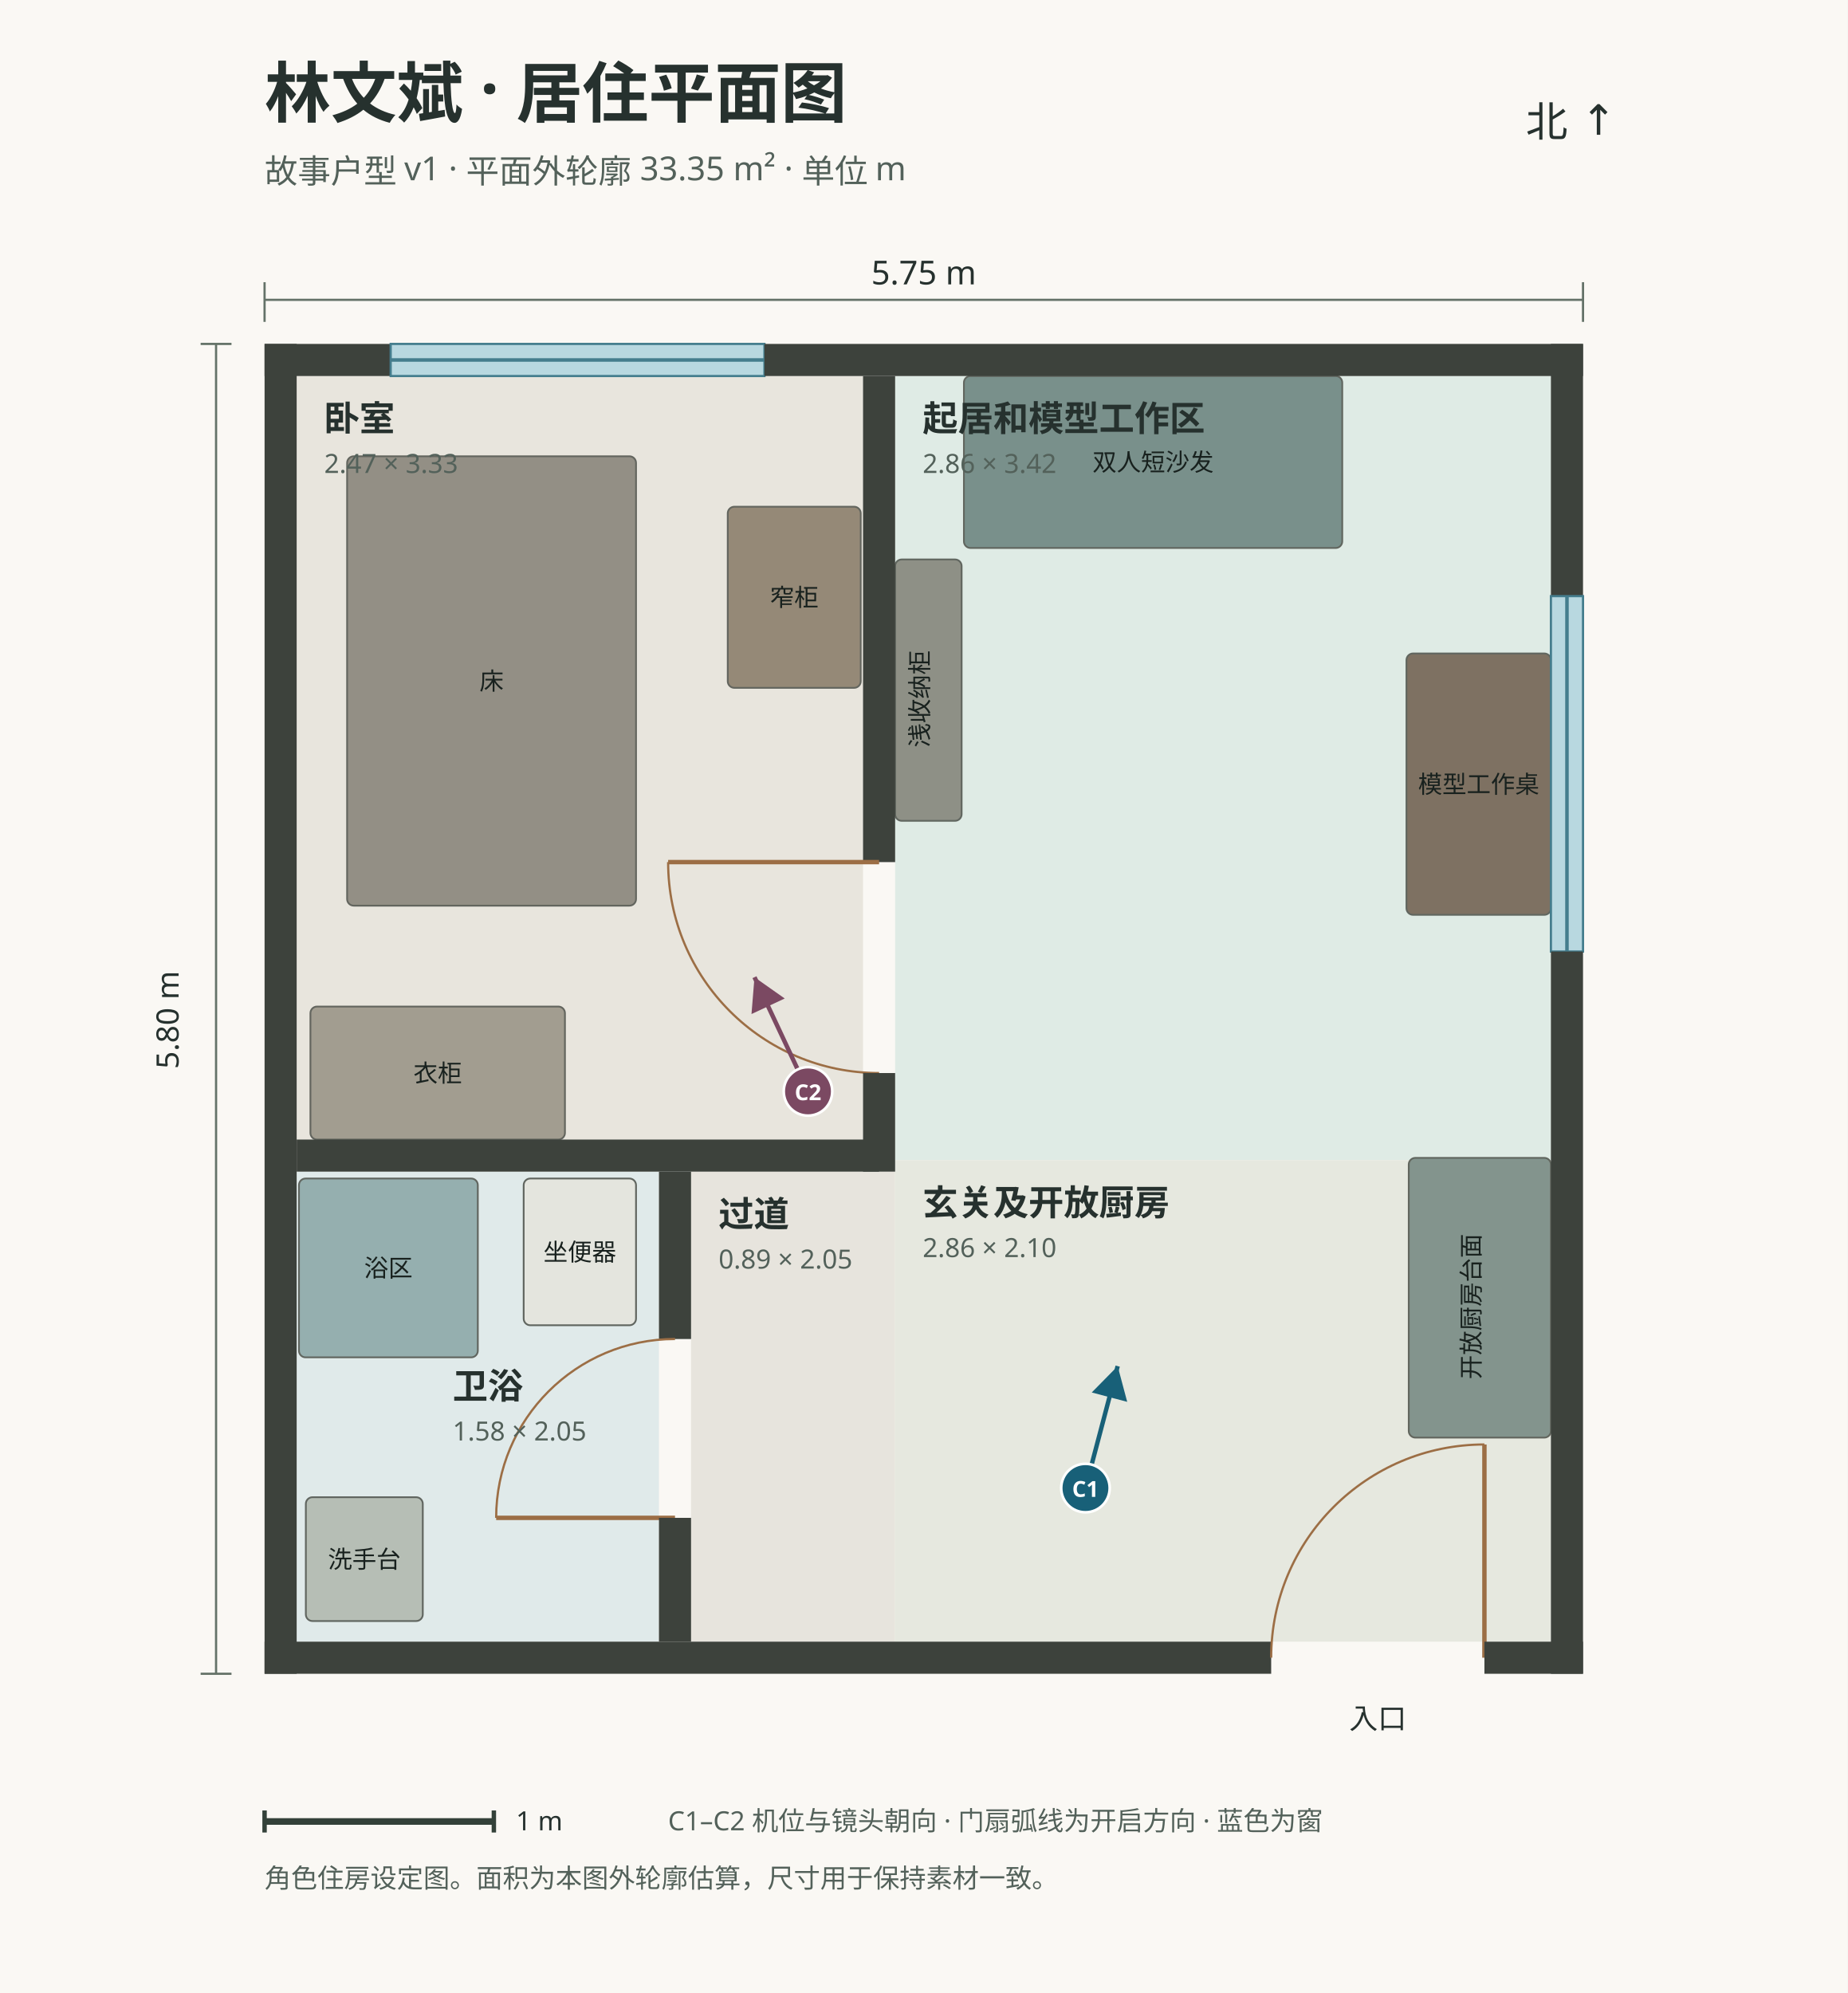
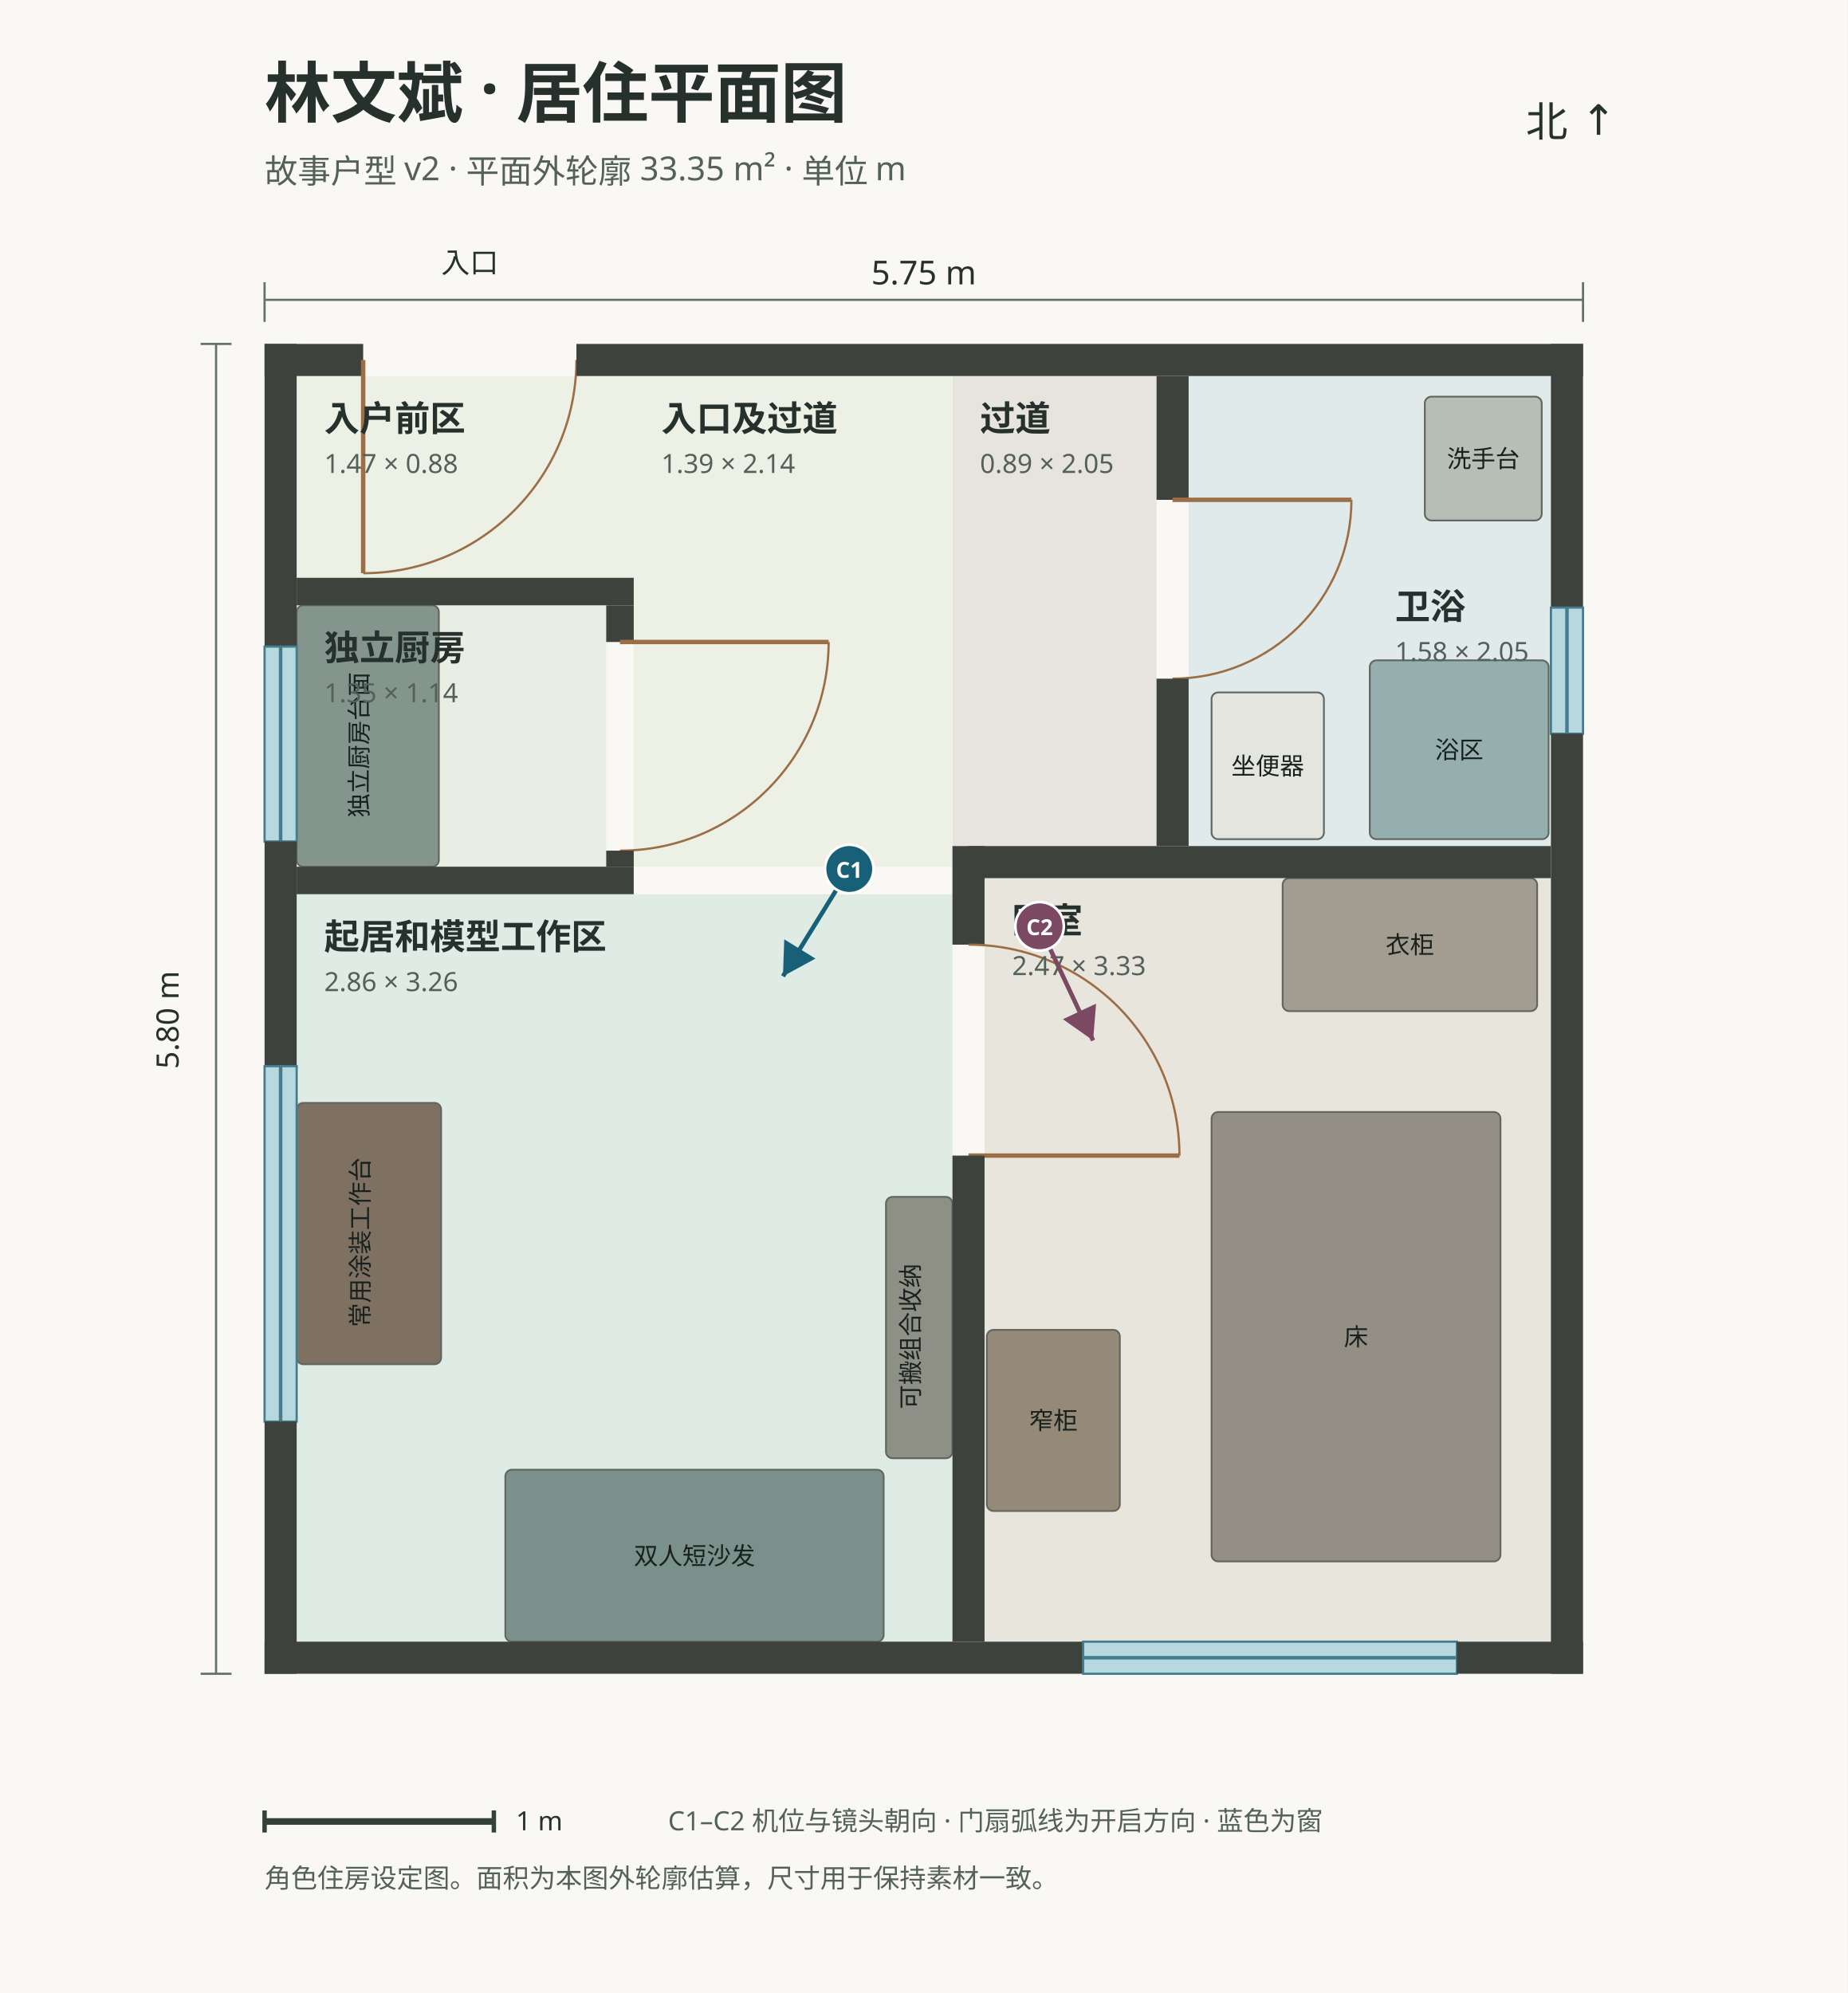
<svg xmlns="http://www.w3.org/2000/svg" width="838" height="904" viewBox="0 0 838 904">
  <rect width="838" height="904" fill="#faf8f4" />
  <g font-family="PingFang SC, Hiragino Sans GB, Microsoft YaHei, sans-serif" fill="#26312e">
    <text x="120" y="53" font-size="30" font-weight="650">林文斌 · 居住平面图</text>
-     <text x="120" y="83" font-size="15" fill="#53615a">故事户型 v1  ·  平面外轮廓 33.35 m²  ·  单位 m</text>
+     <text x="120" y="83" font-size="15" fill="#53615a">故事户型 v2  ·  平面外轮廓 33.35 m²  ·  单位 m</text>
    <text x="733" y="62" font-size="19" text-anchor="end">北 ↑</text>
-     <rect x="134.56" y="170.56" width="256.88" height="346.32" fill="#e8e5dd" />
-     <rect x="134.56" y="531.44" width="164.32" height="213.2" fill="#e0eaea" />
-     <rect x="313.44" y="531.44" width="92.56" height="213.2" fill="#e7e4dd" />
-     <rect x="406" y="170.56" width="297.44" height="355.68" fill="#dfebe5" />
-     <rect x="406" y="526.24" width="297.44" height="218.4" fill="#e6e8df" />
-     <rect x="157.44" y="206.96" width="131.04" height="203.84" fill="#807d72" rx="3" opacity=".82" stroke="#454942" stroke-width="0.8" />
-     <text x="222.96" y="312.88" font-size="11" text-anchor="middle" fill="#18211e">床</text>
-     <rect x="330.08" y="229.84" width="60.32" height="82.16" fill="#837560" rx="3" opacity=".82" stroke="#454942" stroke-width="0.8" />
-     <text x="360.24" y="274.92" font-size="11" text-anchor="middle" fill="#18211e">窄柜</text>
-     <rect x="140.8" y="456.56" width="115.44" height="60.32" fill="#928d7f" rx="3" opacity=".82" stroke="#454942" stroke-width="0.8" />
-     <text x="198.52" y="490.72" font-size="11" text-anchor="middle" fill="#18211e">衣柜</text>
-     <rect x="437.2" y="170.56" width="171.6" height="78" fill="#637d78" rx="3" opacity=".82" stroke="#454942" stroke-width="0.8" />
-     <text x="523" y="213.56" font-size="11" text-anchor="middle" fill="#18211e">双人短沙发</text>
-     <rect x="637.92" y="296.4" width="65.52" height="118.56" fill="#695746" rx="3" opacity=".82" stroke="#454942" stroke-width="0.8" />
-     <text x="670.68" y="359.68" font-size="11" text-anchor="middle" fill="#18211e">模型工作桌</text>
-     <rect x="406" y="253.76" width="30.16" height="118.56" fill="#7c7d72" rx="3" opacity=".82" stroke="#454942" stroke-width="0.8" />
-     <text x="421.08" y="317.04" font-size="11" text-anchor="middle" fill="#18211e" transform="rotate(-90 421.08 317.04)">浅收纳柜</text>
-     <rect x="638.96" y="525.2" width="64.48" height="126.88" fill="#6e817b" rx="3" opacity=".82" stroke="#454942" stroke-width="0.8" />
-     <text x="671.2" y="592.64" font-size="11" text-anchor="middle" fill="#18211e" transform="rotate(-90 671.2 592.64)">开放厨房台面</text>
-     <rect x="135.6" y="534.56" width="81.12" height="81.12" fill="#85a2a2" rx="3" opacity=".82" stroke="#454942" stroke-width="0.8" />
-     <text x="176.16" y="579.12" font-size="11" text-anchor="middle" fill="#18211e">浴区</text>
-     <rect x="237.52" y="534.56" width="50.96" height="66.56" fill="#e5e4dc" rx="3" opacity=".82" stroke="#454942" stroke-width="0.8" />
-     <text x="263" y="571.84" font-size="11" text-anchor="middle" fill="#18211e">坐便器</text>
-     <rect x="138.72" y="679.12" width="53.04" height="56.16" fill="#adb4aa" rx="3" opacity=".82" stroke="#454942" stroke-width="0.8" />
-     <text x="165.24" y="711.2" font-size="11" text-anchor="middle" fill="#18211e">洗手台</text>
-     <rect x="120" y="156" width="57.2" height="14.56" fill="#3d423c" />
-     <rect x="177.2" y="156" width="169.52" height="14.56" fill="#b8d8e0" stroke="#447d8d" stroke-width="1" />
-     <line x1="177.2" y1="163.28" x2="346.72" y2="163.28" stroke="#447d8d" stroke-width="1.6" />
-     <rect x="346.72" y="156" width="371.28" height="14.56" fill="#3d423c" />
-     <rect x="703.44" y="156" width="14.56" height="114.4" fill="#3d423c" />
-     <rect x="703.44" y="270.4" width="14.56" height="161.2" fill="#b8d8e0" stroke="#447d8d" stroke-width="1" />
-     <line x1="710.72" y1="270.4" x2="710.72" y2="431.6" stroke="#447d8d" stroke-width="1.6" />
-     <rect x="703.44" y="431.6" width="14.56" height="327.6" fill="#3d423c" />
-     <rect x="120" y="744.64" width="456.56" height="14.56" fill="#3d423c" />
-     <line x1="673.28" y1="751.92" x2="673.28" y2="655.2" stroke="#9c6e45" stroke-width="2" />
-     <path d="M576.56,751.92 A96.72,96.72 0 0 1 673.28,655.2" fill="none" stroke="#9c6e45" stroke-width="1" />
-     <rect x="673.28" y="744.64" width="44.72" height="14.56" fill="#3d423c" />
-     <rect x="120" y="156" width="14.56" height="603.2" fill="#3d423c" />
-     <rect x="391.44" y="170.56" width="14.56" height="220.48" fill="#3d423c" />
-     <line x1="398.72" y1="391.04" x2="303.04" y2="391.04" stroke="#9c6e45" stroke-width="2" />
-     <path d="M398.72,486.72 A95.68,95.68 0 0 1 303.04,391.04" fill="none" stroke="#9c6e45" stroke-width="1" />
-     <rect x="391.44" y="486.72" width="14.56" height="44.72" fill="#3d423c" />
-     <rect x="134.56" y="516.88" width="264.16" height="14.56" fill="#3d423c" />
-     <rect x="298.88" y="531.44" width="14.56" height="75.92" fill="#3d423c" />
-     <line x1="306.16" y1="688.48" x2="225.04" y2="688.48" stroke="#9c6e45" stroke-width="2" />
-     <path d="M306.16,607.36 A81.12,81.12 0 0 0 225.04,688.48" fill="none" stroke="#9c6e45" stroke-width="1" />
-     <rect x="298.88" y="688.48" width="14.56" height="56.16" fill="#3d423c" />
-     <text x="147.04" y="195.52" font-size="16" font-weight="650">卧室</text>
-     <text x="147.04" y="214.52" font-size="12" fill="#53615a">2.47 × 3.33</text>
-     <text x="205.28" y="634.4" font-size="16" font-weight="650">卫浴</text>
-     <text x="205.28" y="653.4" font-size="12" fill="#53615a">1.58 × 2.05</text>
-     <text x="325.92" y="556.4" font-size="16" font-weight="650">过道</text>
-     <text x="325.92" y="575.4" font-size="12" fill="#53615a">0.89 × 2.05</text>
-     <text x="418.48" y="195.52" font-size="16" font-weight="650">起居和模型工作区</text>
-     <text x="418.48" y="214.52" font-size="12" fill="#53615a">2.86 × 3.42</text>
-     <text x="418.48" y="551.2" font-size="16" font-weight="650">玄关及开放厨房</text>
-     <text x="418.48" y="570.2" font-size="12" fill="#53615a">2.86 × 2.10</text>
+     <rect x="446.56" y="398.32" width="256.88" height="346.32" fill="#e8e5dd" />
+     <rect x="539.12" y="170.56" width="164.32" height="213.2" fill="#e0eaea" />
+     <rect x="432" y="170.56" width="92.56" height="213.2" fill="#e7e4dd" />
+     <rect x="134.56" y="405.6" width="297.44" height="339.04" fill="#dfebe5" />
+     <rect x="287.44" y="170.56" width="144.56" height="222.56" fill="#edf0e5" />
+     <rect x="134.56" y="274.56" width="140.4" height="118.56" fill="#e8eee4" />
+     <rect x="134.56" y="170.56" width="152.88" height="91.52" fill="#edf0e5" />
+     <rect x="549.52" y="504.4" width="131.04" height="203.84" fill="#807d72" rx="3" opacity=".82" stroke="#454942" stroke-width="0.8" />
+     <text x="615.04" y="610.32" font-size="11" text-anchor="middle" fill="#18211e">床</text>
+     <rect x="447.6" y="603.2" width="60.32" height="82.16" fill="#837560" rx="3" opacity=".82" stroke="#454942" stroke-width="0.8" />
+     <text x="477.76" y="648.28" font-size="11" text-anchor="middle" fill="#18211e">窄柜</text>
+     <rect x="581.76" y="398.32" width="115.44" height="60.32" fill="#928d7f" rx="3" opacity=".82" stroke="#454942" stroke-width="0.8" />
+     <text x="639.48" y="432.48" font-size="11" text-anchor="middle" fill="#18211e">衣柜</text>
+     <rect x="229.2" y="666.64" width="171.6" height="78" fill="#637d78" rx="3" opacity=".82" stroke="#454942" stroke-width="0.8" />
+     <text x="315" y="709.64" font-size="11" text-anchor="middle" fill="#18211e">双人短沙发</text>
+     <rect x="134.56" y="500.24" width="65.52" height="118.56" fill="#695746" rx="3" opacity=".82" stroke="#454942" stroke-width="0.8" />
+     <text x="167.32" y="563.52" font-size="11" text-anchor="middle" fill="#18211e" transform="rotate(-90 167.32 563.52)">常用涂装工作台</text>
+     <rect x="401.84" y="542.88" width="30.16" height="118.56" fill="#7c7d72" rx="3" opacity=".82" stroke="#454942" stroke-width="0.8" />
+     <text x="416.92" y="606.16" font-size="11" text-anchor="middle" fill="#18211e" transform="rotate(-90 416.92 606.16)">可搬组合收纳</text>
+     <rect x="134.56" y="274.56" width="64.48" height="118.56" fill="#6e817b" rx="3" opacity=".82" stroke="#454942" stroke-width="0.8" />
+     <text x="166.8" y="337.84" font-size="11" text-anchor="middle" fill="#18211e" transform="rotate(-90 166.8 337.84)">独立厨房台面</text>
+     <rect x="621.28" y="299.52" width="81.12" height="81.12" fill="#85a2a2" rx="3" opacity=".82" stroke="#454942" stroke-width="0.8" />
+     <text x="661.84" y="344.08" font-size="11" text-anchor="middle" fill="#18211e">浴区</text>
+     <rect x="549.52" y="314.08" width="50.96" height="66.56" fill="#e5e4dc" rx="3" opacity=".82" stroke="#454942" stroke-width="0.8" />
+     <text x="575" y="351.36" font-size="11" text-anchor="middle" fill="#18211e">坐便器</text>
+     <rect x="646.24" y="179.92" width="53.04" height="56.16" fill="#adb4aa" rx="3" opacity=".82" stroke="#454942" stroke-width="0.8" />
+     <text x="672.76" y="212" font-size="11" text-anchor="middle" fill="#18211e">洗手台</text>
+     <rect x="120" y="744.64" width="371.28" height="14.56" fill="#3d423c" />
+     <rect x="491.28" y="744.64" width="169.52" height="14.56" fill="#b8d8e0" stroke="#447d8d" stroke-width="1" />
+     <line x1="491.28" y1="751.92" x2="660.8" y2="751.92" stroke="#447d8d" stroke-width="1.6" />
+     <rect x="660.8" y="744.64" width="57.2" height="14.56" fill="#3d423c" />
+     <rect x="120" y="156" width="14.56" height="137.28" fill="#3d423c" />
+     <rect x="120" y="293.28" width="14.56" height="88.4" fill="#b8d8e0" stroke="#447d8d" stroke-width="1" />
+     <line x1="127.28" y1="293.28" x2="127.28" y2="381.68" stroke="#447d8d" stroke-width="1.6" />
+     <rect x="120" y="381.68" width="14.56" height="101.92" fill="#3d423c" />
+     <rect x="120" y="483.6" width="14.56" height="161.2" fill="#b8d8e0" stroke="#447d8d" stroke-width="1" />
+     <line x1="127.28" y1="483.6" x2="127.28" y2="644.8" stroke="#447d8d" stroke-width="1.6" />
+     <rect x="120" y="644.8" width="14.56" height="114.4" fill="#3d423c" />
+     <rect x="120" y="156" width="44.72" height="14.56" fill="#3d423c" />
+     <line x1="164.72" y1="163.28" x2="164.72" y2="260" stroke="#9c6e45" stroke-width="2" />
+     <path d="M261.44,163.28 A96.72,96.72 0 0 1 164.72,260" fill="none" stroke="#9c6e45" stroke-width="1" />
+     <rect x="261.44" y="156" width="456.56" height="14.56" fill="#3d423c" />
+     <rect x="703.44" y="156" width="14.56" height="119.6" fill="#3d423c" />
+     <rect x="703.44" y="275.6" width="14.56" height="57.2" fill="#b8d8e0" stroke="#447d8d" stroke-width="1" />
+     <line x1="710.72" y1="275.6" x2="710.72" y2="332.8" stroke="#447d8d" stroke-width="1.6" />
+     <rect x="703.44" y="332.8" width="14.56" height="426.4" fill="#3d423c" />
+     <rect x="432" y="383.76" width="14.56" height="44.72" fill="#3d423c" />
+     <line x1="439.28" y1="524.16" x2="534.96" y2="524.16" stroke="#9c6e45" stroke-width="2" />
+     <path d="M439.28,428.48 A95.68,95.68 0 0 1 534.96,524.16" fill="none" stroke="#9c6e45" stroke-width="1" />
+     <rect x="432" y="524.16" width="14.56" height="220.48" fill="#3d423c" />
+     <rect x="439.28" y="383.76" width="264.16" height="14.56" fill="#3d423c" />
+     <rect x="524.56" y="170.56" width="14.56" height="56.16" fill="#3d423c" />
+     <line x1="531.84" y1="226.72" x2="612.96" y2="226.72" stroke="#9c6e45" stroke-width="2" />
+     <path d="M531.84,307.84 A81.12,81.12 0 0 0 612.96,226.72" fill="none" stroke="#9c6e45" stroke-width="1" />
+     <rect x="524.56" y="307.84" width="14.56" height="75.92" fill="#3d423c" />
+     <rect x="274.96" y="274.56" width="12.48" height="16.64" fill="#3d423c" />
+     <line x1="281.2" y1="291.2" x2="375.84" y2="291.2" stroke="#9c6e45" stroke-width="2" />
+     <path d="M281.2,385.84 A94.64,94.64 0 0 0 375.84,291.2" fill="none" stroke="#9c6e45" stroke-width="1" />
+     <rect x="274.96" y="385.84" width="12.48" height="7.28" fill="#3d423c" />
+     <rect x="134.56" y="393.12" width="152.88" height="12.48" fill="#3d423c" />
+     <rect x="134.56" y="262.08" width="152.88" height="12.48" fill="#3d423c" />
+     <text x="459.04" y="423.28" font-size="16" font-weight="650">卧室</text>
+     <text x="459.04" y="442.28" font-size="12" fill="#53615a">2.47 × 3.33</text>
+     <text x="632.72" y="280.8" font-size="16" font-weight="650">卫浴</text>
+     <text x="632.72" y="299.8" font-size="12" fill="#53615a">1.58 × 2.05</text>
+     <text x="444.48" y="195.52" font-size="16" font-weight="650">过道</text>
+     <text x="444.48" y="214.52" font-size="12" fill="#53615a">0.89 × 2.05</text>
+     <text x="147.04" y="430.56" font-size="16" font-weight="650">起居和模型工作区</text>
+     <text x="147.04" y="449.56" font-size="12" fill="#53615a">2.86 × 3.26</text>
+     <text x="299.92" y="195.52" font-size="16" font-weight="650">入口及过道</text>
+     <text x="299.92" y="214.52" font-size="12" fill="#53615a">1.39 × 2.14</text>
+     <text x="147.04" y="299.52" font-size="16" font-weight="650">独立厨房</text>
+     <text x="147.04" y="318.52" font-size="12" fill="#53615a">1.35 × 1.14</text>
+     <text x="147.04" y="195.52" font-size="16" font-weight="650">入户前区</text>
+     <text x="147.04" y="214.52" font-size="12" fill="#53615a">1.47 × 0.88</text>
    <line x1="120" y1="136" x2="718" y2="136" stroke="#647268" stroke-width="1" />
    <line x1="120" y1="128" x2="120" y2="146" stroke="#647268" stroke-width="1" />
    <line x1="718" y1="128" x2="718" y2="146" stroke="#647268" stroke-width="1" />
    <text x="419" y="129" font-size="15" text-anchor="middle">5.75 m</text>
    <line x1="98" y1="156" x2="98" y2="759.2" stroke="#647268" stroke-width="1" />
    <line x1="91" y1="156" x2="105" y2="156" stroke="#647268" stroke-width="1" />
    <line x1="91" y1="759.2" x2="105" y2="759.2" stroke="#647268" stroke-width="1" />
    <text x="81" y="462.6" font-size="14" text-anchor="middle" transform="rotate(-90 81 462.6)">5.80 m</text>
-     <text x="624.92" y="784.16" font-size="13" text-anchor="middle">入口</text>
-     <line x1="492.32" y1="674.96" x2="506.938" y2="619.659" stroke="#186078" stroke-width="2" />
-     <polygon points="506.938,619.659 511.261,635.862 495.173,631.61" fill="#186078" />
-     <circle cx="492.32" cy="674.96" r="11" fill="#186078" stroke="#fff" stroke-width="1.2" />
-     <text x="492.32" y="678.96" font-size="10" fill="#fff" text-anchor="middle" font-weight="700">C1</text>
-     <line x1="366.48" y1="495.04" x2="342.208" y2="443.245" stroke="#7b4962" stroke-width="2" />
-     <polygon points="342.208,443.245 355.92,452.899 340.852,459.96" fill="#7b4962" />
-     <circle cx="366.48" cy="495.04" r="11" fill="#7b4962" stroke="#fff" stroke-width="1.2" />
-     <text x="366.48" y="499.04" font-size="10" fill="#fff" text-anchor="middle" font-weight="700">C2</text>
+     <text x="213.08" y="123.76" font-size="13" text-anchor="middle">入口</text>
+     <line x1="385.2" y1="394.16" x2="355.13" y2="442.818" stroke="#186078" stroke-width="2" />
+     <polygon points="355.13,442.818 355.707,426.059 369.862,434.806" fill="#186078" />
+     <circle cx="385.2" cy="394.16" r="11" fill="#186078" stroke="#fff" stroke-width="1.2" />
+     <text x="385.2" y="398.16" font-size="10" fill="#fff" text-anchor="middle" font-weight="700">C1</text>
+     <line x1="471.52" y1="420.16" x2="495.792" y2="471.955" stroke="#7b4962" stroke-width="2" />
+     <polygon points="495.792,471.955 482.08,462.301 497.148,455.24" fill="#7b4962" />
+     <circle cx="471.52" cy="420.16" r="11" fill="#7b4962" stroke="#fff" stroke-width="1.2" />
+     <text x="471.52" y="424.16" font-size="10" fill="#fff" text-anchor="middle" font-weight="700">C2</text>
    <line x1="120" y1="826.2" x2="224" y2="826.2" stroke="#334139" stroke-width="3" />
    <line x1="120" y1="821.2" x2="120" y2="831.2" stroke="#334139" stroke-width="2" />
    <line x1="224" y1="821.2" x2="224" y2="831.2" stroke="#334139" stroke-width="2" />
    <text x="234" y="830.2" font-size="12">1 m</text>
    <text x="303" y="830.2" font-size="12" fill="#53615a">C1–C2  机位与镜头朝向  ·  门扇弧线为开启方向  ·  蓝色为窗</text>
    <text x="120" y="856.2" font-size="12" fill="#53615a">角色住房设定图。面积为本图外轮廓估算，尺寸用于保持素材一致。</text>
  </g>
</svg>
